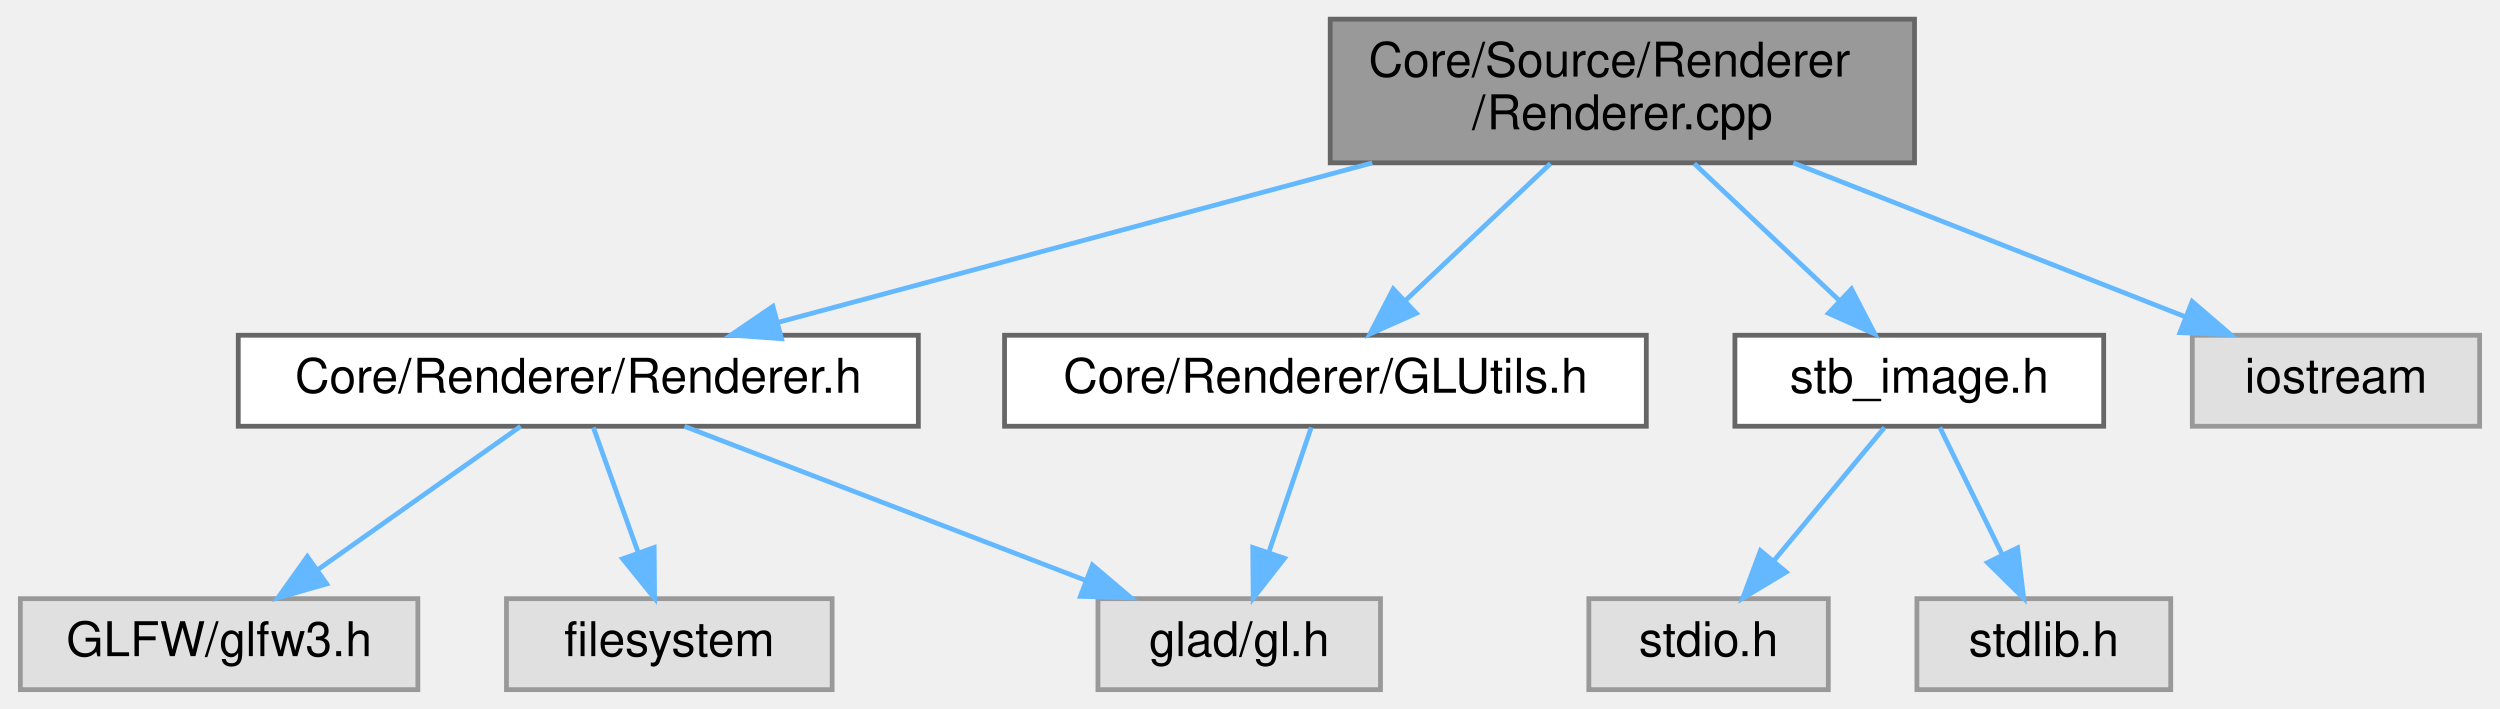
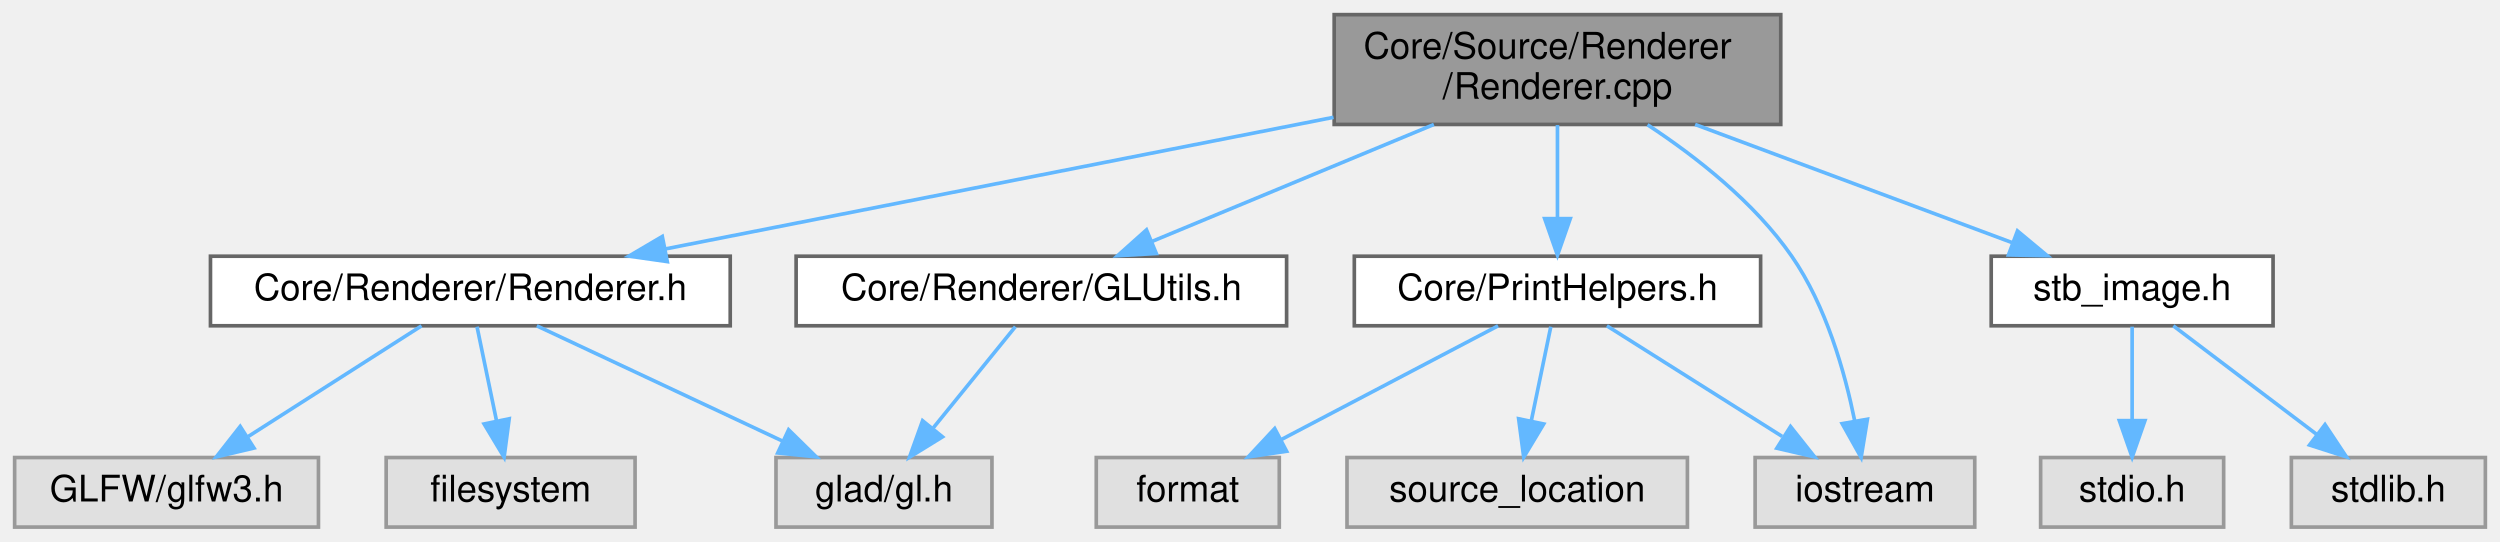
- <svg xmlns="http://www.w3.org/2000/svg" xmlns:xlink="http://www.w3.org/1999/xlink" width="522pt" height="148pt" viewBox="0.00 0.00 521.50 148.00">
+ <svg xmlns="http://www.w3.org/2000/svg" xmlns:xlink="http://www.w3.org/1999/xlink" width="683pt" height="148pt" viewBox="0.00 0.00 683.00 148.00">
  <g id="graph0" class="graph" transform="scale(1 1) rotate(0) translate(4 144)">
    <g id="Node000001" class="node">
      <g id="a_Node000001">
        <a xlink:title=" ">
-           <polygon fill="#999999" stroke="#666666" points="395.5,-140 273.5,-140 273.5,-110 395.5,-110 395.5,-140" />
-           <text text-anchor="start" x="281.5" y="-128" font-family="Helvetica,sans-Serif" font-size="10.00">Core/Source/Renderer</text>
-           <text text-anchor="middle" x="334.5" y="-117" font-family="Helvetica,sans-Serif" font-size="10.00">/Renderer.cpp</text>
+           <polygon fill="#999999" stroke="#666666" points="482.5,-140 360.5,-140 360.5,-110 482.5,-110 482.5,-140" />
+           <text text-anchor="start" x="368.5" y="-128" font-family="Helvetica,sans-Serif" font-size="10.00">Core/Source/Renderer</text>
+           <text text-anchor="middle" x="421.5" y="-117" font-family="Helvetica,sans-Serif" font-size="10.00">/Renderer.cpp</text>
        </a>
      </g>
    </g>
    <g id="Node000002" class="node">
      <g id="a_Node000002">
        <a xlink:href="Renderer_8h.html" target="_top" xlink:title=" ">
-           <polygon fill="white" stroke="#666666" points="187.5,-74 45.5,-74 45.5,-55 187.5,-55 187.5,-74" />
-           <text text-anchor="middle" x="116.5" y="-62" font-family="Helvetica,sans-Serif" font-size="10.00">Core/Renderer/Renderer.h</text>
+           <polygon fill="white" stroke="#666666" points="195.5,-74 53.5,-74 53.5,-55 195.5,-55 195.5,-74" />
+           <text text-anchor="middle" x="124.5" y="-62" font-family="Helvetica,sans-Serif" font-size="10.00">Core/Renderer/Renderer.h</text>
        </a>
      </g>
    </g>
    <g id="edge1_Node000001_Node000002" class="edge">
      <g id="a_edge1_Node000001_Node000002">
        <a xlink:title=" ">
-           <path fill="none" stroke="#63b8ff" d="M282.28,-109.99C244.34,-99.8 193.65,-86.2 158.35,-76.73" />
-           <polygon fill="#63b8ff" stroke="#63b8ff" points="158.94,-73.27 148.38,-74.05 157.13,-80.03 158.94,-73.27" />
+           <path fill="none" stroke="#63b8ff" d="M360.32,-111.95C306.51,-101.35 228.98,-86.08 177.7,-75.98" />
+           <polygon fill="#63b8ff" stroke="#63b8ff" points="178.3,-72.53 167.81,-74.03 176.94,-79.4 178.3,-72.53" />
        </a>
      </g>
    </g>
    <g id="Node000006" class="node">
      <g id="a_Node000006">
-         <a xlink:href="GLUtils_8h.html" target="_top" xlink:title=" ">
-           <polygon fill="white" stroke="#666666" points="339.5,-74 205.5,-74 205.5,-55 339.5,-55 339.5,-74" />
-           <text text-anchor="middle" x="272.5" y="-62" font-family="Helvetica,sans-Serif" font-size="10.00">Core/Renderer/GLUtils.h</text>
+         <a xlink:href="PrintHelpers_8h.html" target="_top" xlink:title=" ">
+           <polygon fill="white" stroke="#666666" points="477,-74 366,-74 366,-55 477,-55 477,-74" />
+           <text text-anchor="middle" x="421.5" y="-62" font-family="Helvetica,sans-Serif" font-size="10.00">Core/PrintHelpers.h</text>
        </a>
      </g>
    </g>
    <g id="edge5_Node000001_Node000006" class="edge">
      <g id="a_edge5_Node000001_Node000006">
        <a xlink:title=" ">
-           <path fill="none" stroke="#63b8ff" d="M319.49,-109.84C310.31,-101.17 298.55,-90.08 289.09,-81.15" />
-           <polygon fill="#63b8ff" stroke="#63b8ff" points="291.47,-78.58 281.79,-74.27 286.66,-83.67 291.47,-78.58" />
+           <path fill="none" stroke="#63b8ff" d="M421.5,-109.84C421.5,-102.21 421.5,-92.7 421.5,-84.45" />
+           <polygon fill="#63b8ff" stroke="#63b8ff" points="425,-84.27 421.5,-74.27 418,-84.27 425,-84.27" />
+         </a>
+       </g>
+     </g>
+     <g id="Node000008" class="node">
+       <g id="a_Node000008">
+         <a xlink:title=" ">
+           <polygon fill="#e0e0e0" stroke="#999999" points="535.5,-19 475.5,-19 475.5,0 535.5,0 535.5,-19" />
+           <text text-anchor="middle" x="505.5" y="-7" font-family="Helvetica,sans-Serif" font-size="10.00">iostream</text>
+         </a>
+       </g>
+     </g>
+     <g id="edge14_Node000001_Node000008" class="edge">
+       <g id="a_edge14_Node000001_Node000008">
+         <a xlink:title=" ">
+           <path fill="none" stroke="#63b8ff" d="M446.1,-109.92C459.46,-101.14 475.3,-88.71 485.5,-74 494.87,-60.5 500,-42.4 502.71,-28.99" />
+           <polygon fill="#63b8ff" stroke="#63b8ff" points="506.18,-29.47 504.46,-19.02 499.28,-28.26 506.18,-29.47" />
+         </a>
+       </g>
+     </g>
+     <g id="Node000010" class="node">
+       <g id="a_Node000010">
+         <a xlink:href="GLUtils_8h.html" target="_top" xlink:title=" ">
+           <polygon fill="white" stroke="#666666" points="347.5,-74 213.5,-74 213.5,-55 347.5,-55 347.5,-74" />
+           <text text-anchor="middle" x="280.5" y="-62" font-family="Helvetica,sans-Serif" font-size="10.00">Core/Renderer/GLUtils.h</text>
+         </a>
+       </g>
+     </g>
+     <g id="edge9_Node000001_Node000010" class="edge">
+       <g id="a_edge9_Node000001_Node000010">
+         <a xlink:title=" ">
+           <path fill="none" stroke="#63b8ff" d="M387.73,-109.99C364.31,-100.27 333.38,-87.44 310.77,-78.06" />
+           <polygon fill="#63b8ff" stroke="#63b8ff" points="311.9,-74.74 301.32,-74.14 309.22,-81.2 311.9,-74.74" />
+         </a>
+       </g>
+     </g>
+     <g id="Node000011" class="node">
+       <g id="a_Node000011">
+         <a xlink:href="stb__image_8h.html" target="_top" xlink:title=" ">
+           <polygon fill="white" stroke="#666666" points="617,-74 540,-74 540,-55 617,-55 617,-74" />
+           <text text-anchor="middle" x="578.5" y="-62" font-family="Helvetica,sans-Serif" font-size="10.00">stb_image.h</text>
+         </a>
+       </g>
+     </g>
+     <g id="edge11_Node000001_Node000011" class="edge">
+       <g id="a_edge11_Node000001_Node000011">
+         <a xlink:title=" ">
+           <path fill="none" stroke="#63b8ff" d="M459.11,-109.99C485.53,-100.14 520.54,-87.1 545.81,-77.68" />
+           <polygon fill="#63b8ff" stroke="#63b8ff" points="547.17,-80.91 555.31,-74.14 544.72,-74.35 547.17,-80.91" />
+         </a>
+       </g>
+     </g>
+     <g id="Node000003" class="node">
+       <g id="a_Node000003">
+         <a xlink:title=" ">
+           <polygon fill="#e0e0e0" stroke="#999999" points="83,-19 0,-19 0,0 83,0 83,-19" />
+           <text text-anchor="middle" x="41.5" y="-7" font-family="Helvetica,sans-Serif" font-size="10.00">GLFW/glfw3.h</text>
+         </a>
+       </g>
+     </g>
+     <g id="edge2_Node000002_Node000003" class="edge">
+       <g id="a_edge2_Node000002_Node000003">
+         <a xlink:title=" ">
+           <path fill="none" stroke="#63b8ff" d="M111.16,-54.98C98.41,-46.84 78.95,-34.41 63.83,-24.76" />
+           <polygon fill="#63b8ff" stroke="#63b8ff" points="65.39,-21.6 55.08,-19.17 61.62,-27.5 65.39,-21.6" />
+         </a>
+       </g>
+     </g>
+     <g id="Node000004" class="node">
+       <g id="a_Node000004">
+         <a xlink:title=" ">
+           <polygon fill="#e0e0e0" stroke="#999999" points="267,-19 208,-19 208,0 267,0 267,-19" />
+           <text text-anchor="middle" x="237.5" y="-7" font-family="Helvetica,sans-Serif" font-size="10.00">glad/gl.h</text>
+         </a>
+       </g>
+     </g>
+     <g id="edge3_Node000002_Node000004" class="edge">
+       <g id="a_edge3_Node000002_Node000004">
+         <a xlink:title=" ">
+           <path fill="none" stroke="#63b8ff" d="M142.66,-54.98C160.75,-46.5 188.78,-33.35 209.69,-23.54" />
+           <polygon fill="#63b8ff" stroke="#63b8ff" points="211.45,-26.59 219.01,-19.17 208.47,-20.25 211.45,-26.59" />
+         </a>
+       </g>
+     </g>
+     <g id="Node000005" class="node">
+       <g id="a_Node000005">
+         <a xlink:title=" ">
+           <polygon fill="#e0e0e0" stroke="#999999" points="169.5,-19 101.5,-19 101.5,0 169.5,0 169.5,-19" />
+           <text text-anchor="middle" x="135.5" y="-7" font-family="Helvetica,sans-Serif" font-size="10.00">filesystem</text>
+         </a>
+       </g>
+     </g>
+     <g id="edge4_Node000002_Node000005" class="edge">
+       <g id="a_edge4_Node000002_Node000005">
+         <a xlink:title=" ">
+           <path fill="none" stroke="#63b8ff" d="M126.32,-54.75C127.76,-47.8 129.82,-37.85 131.63,-29.13" />
+           <polygon fill="#63b8ff" stroke="#63b8ff" points="135.11,-29.59 133.72,-19.09 128.26,-28.17 135.11,-29.59" />
        </a>
      </g>
    </g>
    <g id="Node000007" class="node">
      <g id="a_Node000007">
-         <a xlink:href="stb__image_8h.html" target="_top" xlink:title=" ">
-           <polygon fill="white" stroke="#666666" points="435,-74 358,-74 358,-55 435,-55 435,-74" />
-           <text text-anchor="middle" x="396.5" y="-62" font-family="Helvetica,sans-Serif" font-size="10.00">stb_image.h</text>
-         </a>
-       </g>
-     </g>
-     <g id="edge7_Node000001_Node000007" class="edge">
-       <g id="a_edge7_Node000001_Node000007">
-         <a xlink:title=" ">
-           <path fill="none" stroke="#63b8ff" d="M349.51,-109.84C358.69,-101.17 370.45,-90.08 379.91,-81.15" />
-           <polygon fill="#63b8ff" stroke="#63b8ff" points="382.34,-83.67 387.21,-74.27 377.53,-78.58 382.34,-83.67" />
-         </a>
-       </g>
-     </g>
-     <g id="Node000010" class="node">
-       <g id="a_Node000010">
-         <a xlink:title=" ">
-           <polygon fill="#e0e0e0" stroke="#999999" points="513.5,-74 453.5,-74 453.5,-55 513.5,-55 513.5,-74" />
-           <text text-anchor="middle" x="483.5" y="-62" font-family="Helvetica,sans-Serif" font-size="10.00">iostream</text>
-         </a>
-       </g>
-     </g>
-     <g id="edge10_Node000001_Node000010" class="edge">
-       <g id="a_edge10_Node000001_Node000010">
-         <a xlink:title=" ">
-           <path fill="none" stroke="#63b8ff" d="M370.19,-109.99C395.16,-100.18 428.2,-87.21 452.16,-77.81" />
-           <polygon fill="#63b8ff" stroke="#63b8ff" points="453.47,-81.05 461.5,-74.14 450.91,-74.54 453.47,-81.05" />
-         </a>
-       </g>
-     </g>
-     <g id="Node000003" class="node">
-       <g id="a_Node000003">
-         <a xlink:title=" ">
-           <polygon fill="#e0e0e0" stroke="#999999" points="83,-19 0,-19 0,0 83,0 83,-19" />
-           <text text-anchor="middle" x="41.5" y="-7" font-family="Helvetica,sans-Serif" font-size="10.00">GLFW/glfw3.h</text>
-         </a>
-       </g>
-     </g>
-     <g id="edge2_Node000002_Node000003" class="edge">
-       <g id="a_edge2_Node000002_Node000003">
-         <a xlink:title=" ">
-           <path fill="none" stroke="#63b8ff" d="M104.45,-54.98C93.04,-46.92 75.67,-34.65 62.07,-25.03" />
-           <polygon fill="#63b8ff" stroke="#63b8ff" points="63.96,-22.08 53.77,-19.17 59.92,-27.8 63.96,-22.08" />
-         </a>
-       </g>
-     </g>
-     <g id="Node000004" class="node">
-       <g id="a_Node000004">
-         <a xlink:title=" ">
-           <polygon fill="#e0e0e0" stroke="#999999" points="284,-19 225,-19 225,0 284,0 284,-19" />
-           <text text-anchor="middle" x="254.5" y="-7" font-family="Helvetica,sans-Serif" font-size="10.00">glad/gl.h</text>
-         </a>
-       </g>
-     </g>
-     <g id="edge3_Node000002_Node000004" class="edge">
-       <g id="a_edge3_Node000002_Node000004">
-         <a xlink:title=" ">
-           <path fill="none" stroke="#63b8ff" d="M138.67,-54.98C161.27,-46.3 196.56,-32.75 222.25,-22.88" />
-           <polygon fill="#63b8ff" stroke="#63b8ff" points="223.84,-26.02 231.92,-19.17 221.33,-19.49 223.84,-26.02" />
-         </a>
-       </g>
-     </g>
-     <g id="Node000005" class="node">
-       <g id="a_Node000005">
-         <a xlink:title=" ">
-           <polygon fill="#e0e0e0" stroke="#999999" points="169.5,-19 101.5,-19 101.5,0 169.5,0 169.5,-19" />
-           <text text-anchor="middle" x="135.5" y="-7" font-family="Helvetica,sans-Serif" font-size="10.00">filesystem</text>
-         </a>
-       </g>
-     </g>
-     <g id="edge4_Node000002_Node000005" class="edge">
-       <g id="a_edge4_Node000002_Node000005">
-         <a xlink:title=" ">
-           <path fill="none" stroke="#63b8ff" d="M119.64,-54.75C122.18,-47.65 125.86,-37.4 129.03,-28.56" />
-           <polygon fill="#63b8ff" stroke="#63b8ff" points="132.34,-29.68 132.42,-19.09 125.75,-27.32 132.34,-29.68" />
-         </a>
-       </g>
-     </g>
-     <g id="edge6_Node000006_Node000004" class="edge">
-       <g id="a_edge6_Node000006_Node000004">
-         <a xlink:title=" ">
-           <path fill="none" stroke="#63b8ff" d="M269.53,-54.75C267.14,-47.72 263.71,-37.62 260.73,-28.84" />
-           <polygon fill="#63b8ff" stroke="#63b8ff" points="263.95,-27.43 257.42,-19.09 257.32,-29.68 263.95,-27.43" />
-         </a>
-       </g>
-     </g>
-     <g id="Node000008" class="node">
-       <g id="a_Node000008">
-         <a xlink:title=" ">
-           <polygon fill="#e0e0e0" stroke="#999999" points="377.5,-19 327.5,-19 327.5,0 377.5,0 377.5,-19" />
-           <text text-anchor="middle" x="352.5" y="-7" font-family="Helvetica,sans-Serif" font-size="10.00">stdio.h</text>
-         </a>
-       </g>
-     </g>
-     <g id="edge8_Node000007_Node000008" class="edge">
-       <g id="a_edge8_Node000007_Node000008">
-         <a xlink:title=" ">
-           <path fill="none" stroke="#63b8ff" d="M389.23,-54.75C382.96,-47.18 373.71,-36.05 366.07,-26.84" />
-           <polygon fill="#63b8ff" stroke="#63b8ff" points="368.71,-24.55 359.63,-19.09 363.33,-29.02 368.71,-24.55" />
+         <a xlink:title=" ">
+           <polygon fill="#e0e0e0" stroke="#999999" points="345.5,-19 295.5,-19 295.5,0 345.5,0 345.5,-19" />
+           <text text-anchor="middle" x="320.5" y="-7" font-family="Helvetica,sans-Serif" font-size="10.00">format</text>
+         </a>
+       </g>
+     </g>
+     <g id="edge6_Node000006_Node000007" class="edge">
+       <g id="a_edge6_Node000006_Node000007">
+         <a xlink:title=" ">
+           <path fill="none" stroke="#63b8ff" d="M405.27,-54.98C389.32,-46.61 364.72,-33.7 346.12,-23.95" />
+           <polygon fill="#63b8ff" stroke="#63b8ff" points="347.5,-20.72 337.02,-19.17 344.25,-26.92 347.5,-20.72" />
+         </a>
+       </g>
+     </g>
+     <g id="edge7_Node000006_Node000008" class="edge">
+       <g id="a_edge7_Node000006_Node000008">
+         <a xlink:title=" ">
+           <path fill="none" stroke="#63b8ff" d="M435,-54.98C447.9,-46.84 467.6,-34.41 482.9,-24.76" />
+           <polygon fill="#63b8ff" stroke="#63b8ff" points="485.17,-27.47 491.76,-19.17 481.43,-21.55 485.17,-27.47" />
        </a>
      </g>
    </g>
    <g id="Node000009" class="node">
      <g id="a_Node000009">
        <a xlink:title=" ">
-           <polygon fill="#e0e0e0" stroke="#999999" points="449,-19 396,-19 396,0 449,0 449,-19" />
-           <text text-anchor="middle" x="422.5" y="-7" font-family="Helvetica,sans-Serif" font-size="10.00">stdlib.h</text>
-         </a>
-       </g>
-     </g>
-     <g id="edge9_Node000007_Node000009" class="edge">
-       <g id="a_edge9_Node000007_Node000009">
-         <a xlink:title=" ">
-           <path fill="none" stroke="#63b8ff" d="M400.79,-54.75C404.31,-47.57 409.41,-37.18 413.78,-28.27" />
-           <polygon fill="#63b8ff" stroke="#63b8ff" points="417.02,-29.61 418.29,-19.09 410.74,-26.53 417.02,-29.61" />
+           <polygon fill="#e0e0e0" stroke="#999999" points="457,-19 364,-19 364,0 457,0 457,-19" />
+           <text text-anchor="middle" x="410.5" y="-7" font-family="Helvetica,sans-Serif" font-size="10.00">source_location</text>
+         </a>
+       </g>
+     </g>
+     <g id="edge8_Node000006_Node000009" class="edge">
+       <g id="a_edge8_Node000006_Node000009">
+         <a xlink:title=" ">
+           <path fill="none" stroke="#63b8ff" d="M419.68,-54.75C418.24,-47.8 416.18,-37.85 414.37,-29.13" />
+           <polygon fill="#63b8ff" stroke="#63b8ff" points="417.74,-28.17 412.28,-19.09 410.89,-29.59 417.74,-28.17" />
+         </a>
+       </g>
+     </g>
+     <g id="edge10_Node000010_Node000004" class="edge">
+       <g id="a_edge10_Node000010_Node000004">
+         <a xlink:title=" ">
+           <path fill="none" stroke="#63b8ff" d="M273.4,-54.75C267.33,-47.26 258.41,-36.28 250.99,-27.13" />
+           <polygon fill="#63b8ff" stroke="#63b8ff" points="253.49,-24.65 244.47,-19.09 248.05,-29.06 253.49,-24.65" />
+         </a>
+       </g>
+     </g>
+     <g id="Node000012" class="node">
+       <g id="a_Node000012">
+         <a xlink:title=" ">
+           <polygon fill="#e0e0e0" stroke="#999999" points="603.5,-19 553.5,-19 553.5,0 603.5,0 603.5,-19" />
+           <text text-anchor="middle" x="578.5" y="-7" font-family="Helvetica,sans-Serif" font-size="10.00">stdio.h</text>
+         </a>
+       </g>
+     </g>
+     <g id="edge12_Node000011_Node000012" class="edge">
+       <g id="a_edge12_Node000011_Node000012">
+         <a xlink:title=" ">
+           <path fill="none" stroke="#63b8ff" d="M578.5,-54.75C578.5,-47.8 578.5,-37.85 578.5,-29.13" />
+           <polygon fill="#63b8ff" stroke="#63b8ff" points="582,-29.09 578.5,-19.09 575,-29.09 582,-29.09" />
+         </a>
+       </g>
+     </g>
+     <g id="Node000013" class="node">
+       <g id="a_Node000013">
+         <a xlink:title=" ">
+           <polygon fill="#e0e0e0" stroke="#999999" points="675,-19 622,-19 622,0 675,0 675,-19" />
+           <text text-anchor="middle" x="648.5" y="-7" font-family="Helvetica,sans-Serif" font-size="10.00">stdlib.h</text>
+         </a>
+       </g>
+     </g>
+     <g id="edge13_Node000011_Node000013" class="edge">
+       <g id="a_edge13_Node000011_Node000013">
+         <a xlink:title=" ">
+           <path fill="none" stroke="#63b8ff" d="M589.75,-54.98C600.3,-47 616.3,-34.88 628.94,-25.31" />
+           <polygon fill="#63b8ff" stroke="#63b8ff" points="631.19,-28 637.05,-19.17 626.96,-22.42 631.19,-28" />
        </a>
      </g>
    </g>
  </g>
</svg>
